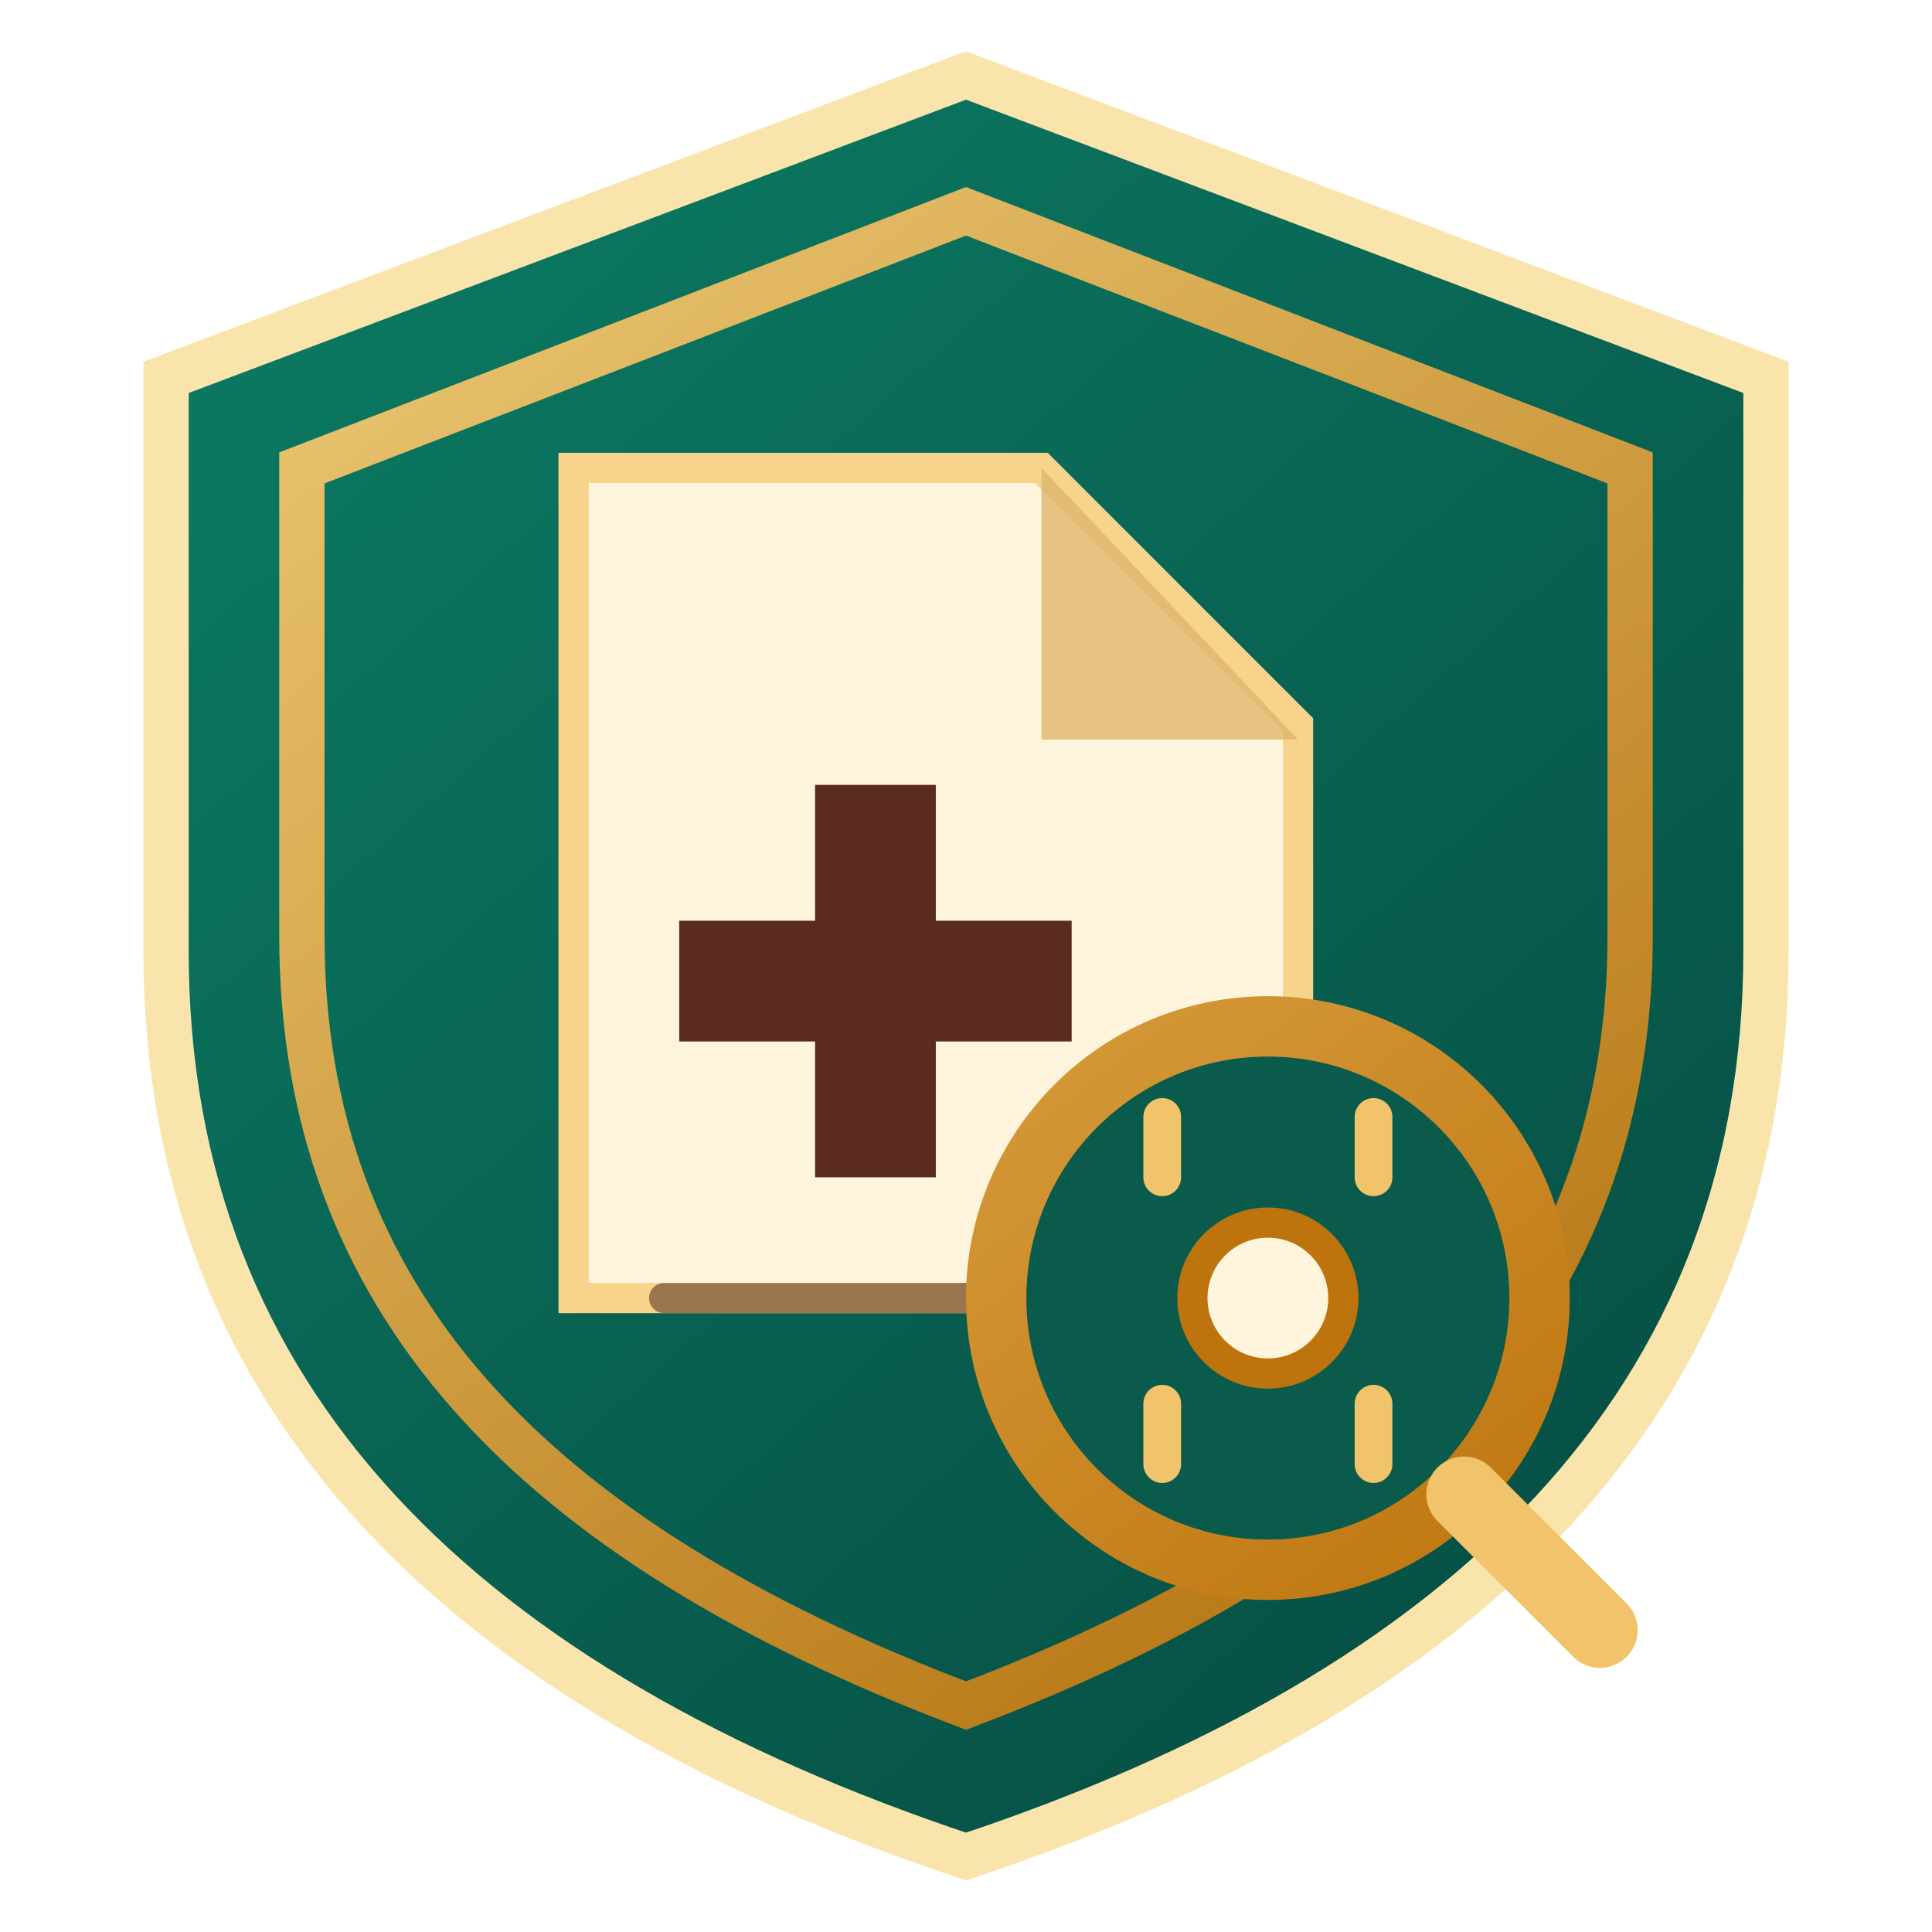
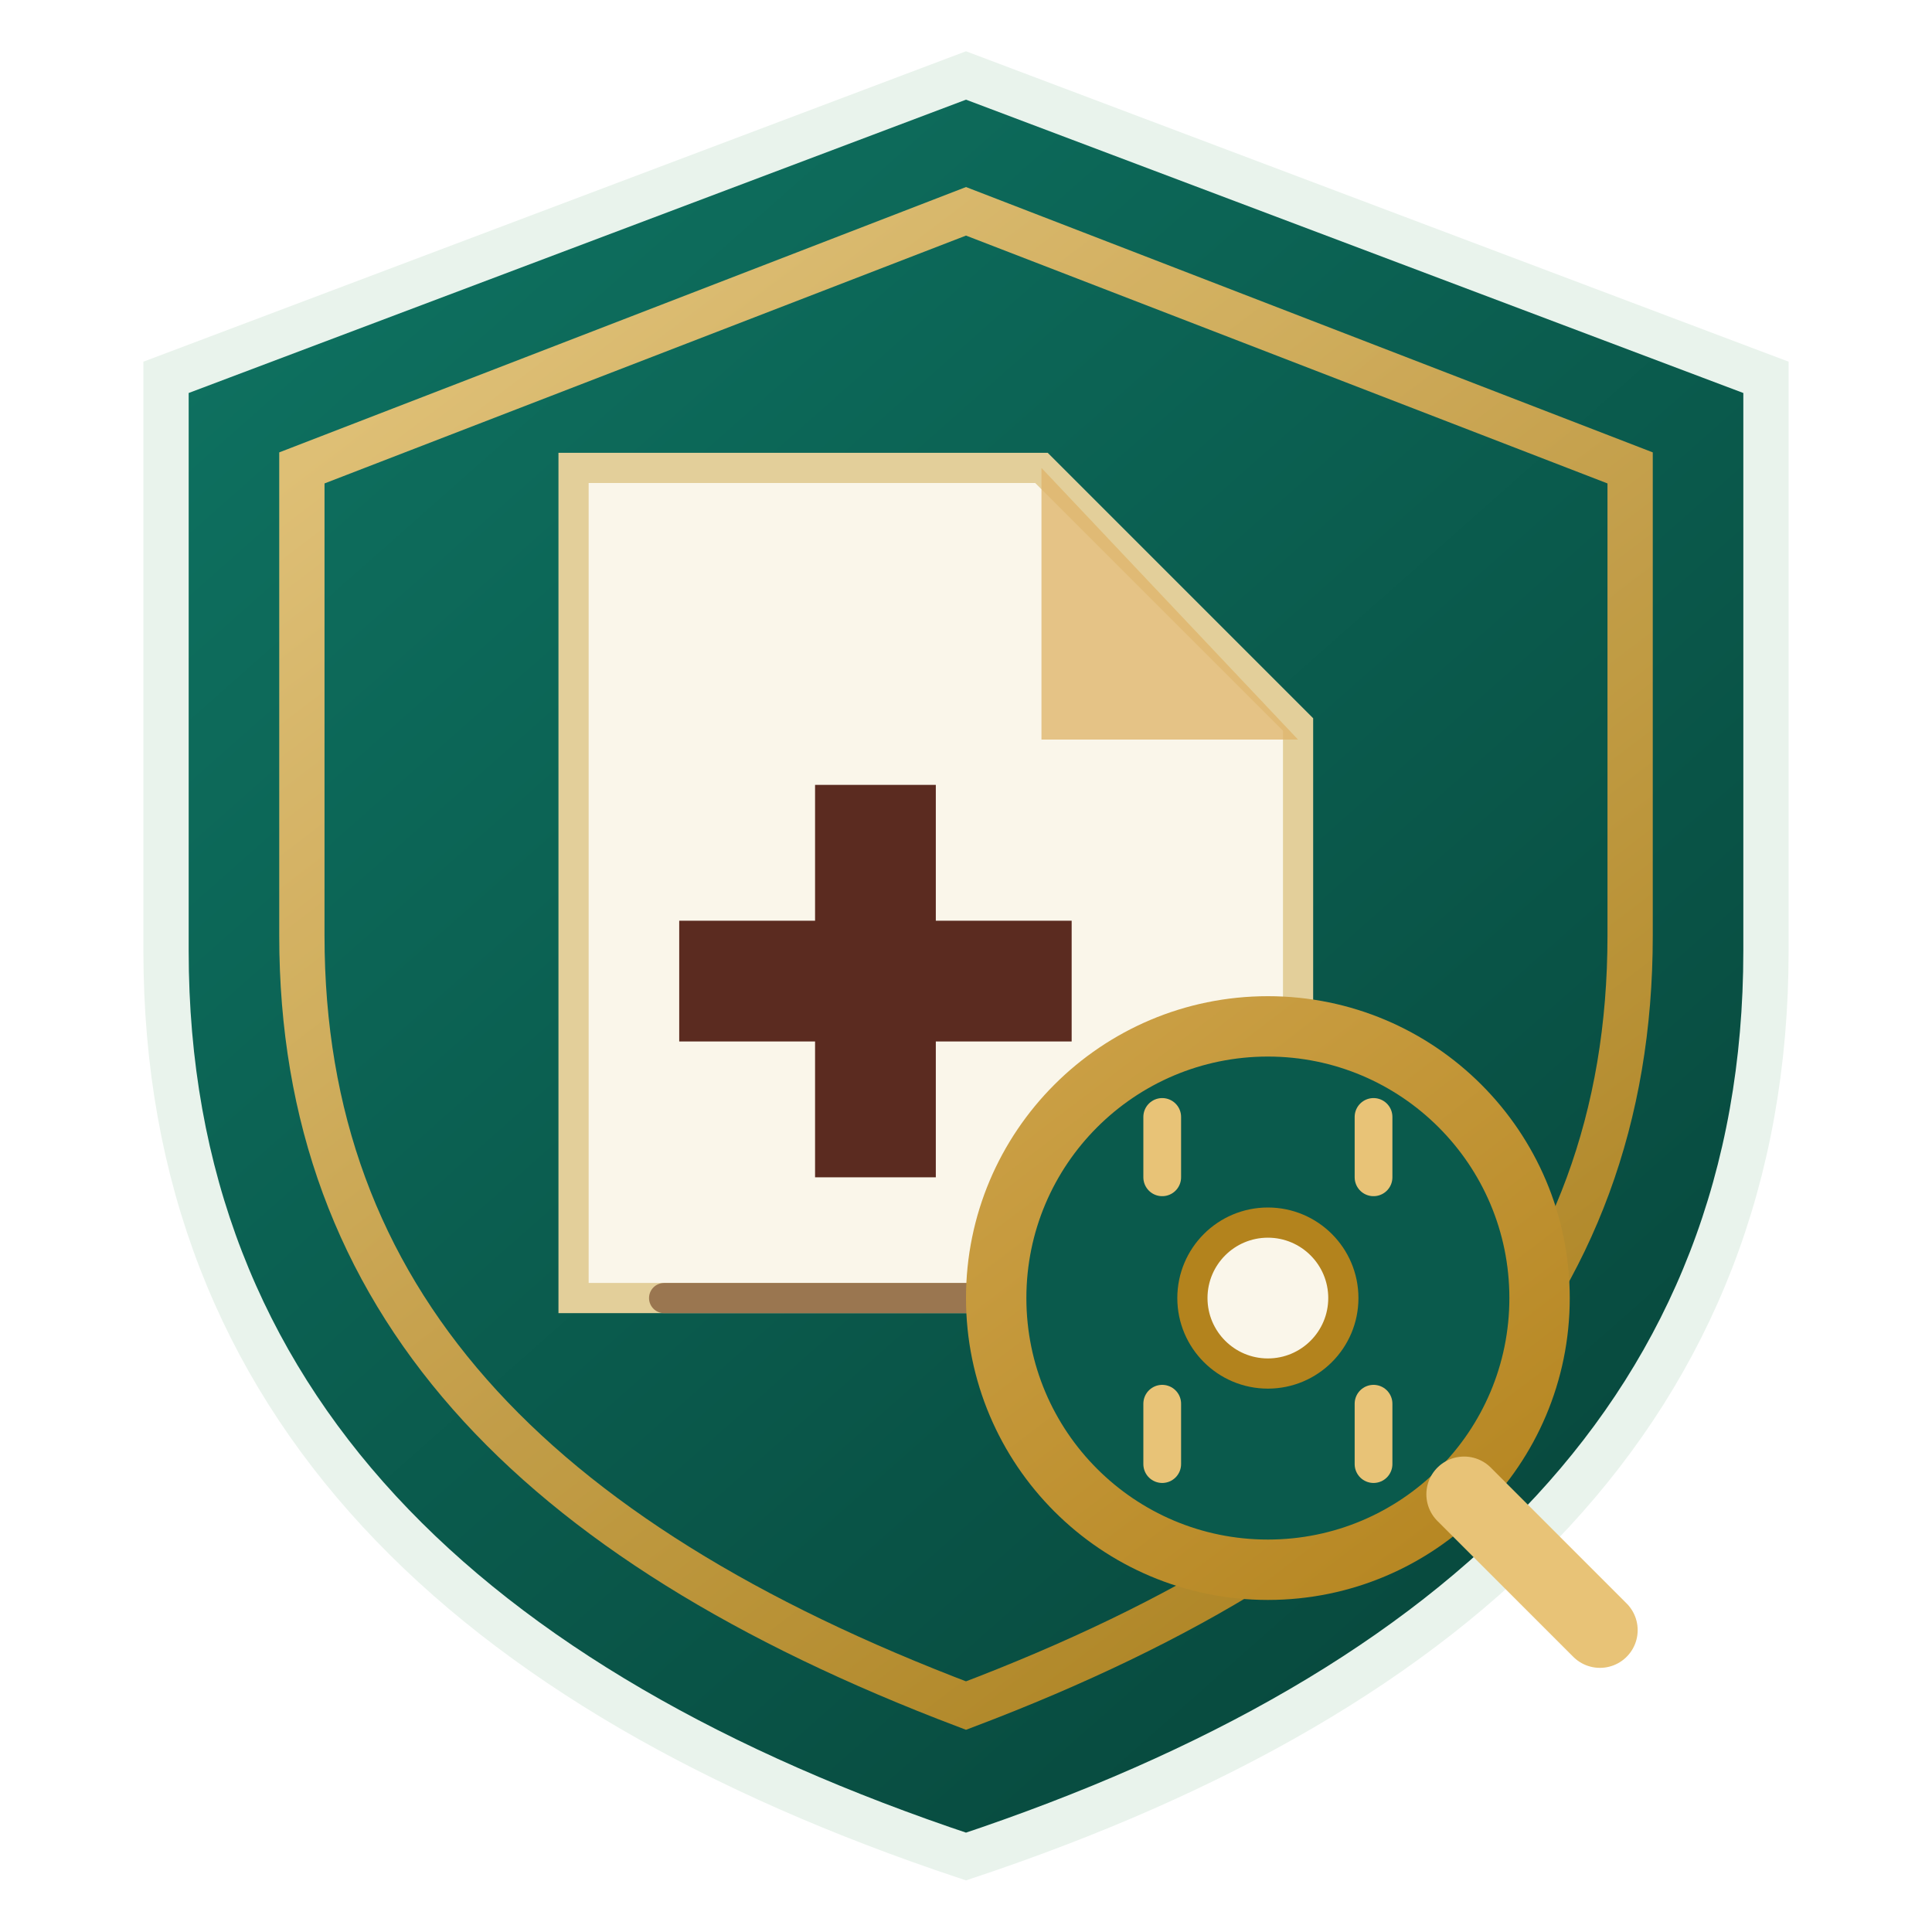
<svg xmlns="http://www.w3.org/2000/svg" viewBox="0 0 128 128" role="img" aria-labelledby="title desc">
  <defs>
    <linearGradient id="shield" x1="18" y1="12" x2="110" y2="116" gradientUnits="userSpaceOnUse">
-       <stop stop-color="#0b7a62" />
-       <stop offset="1" stop-color="#064c42" />
+       <stop stop-color="#0e7261" />
+       <stop offset="1" stop-color="#07453a" />
    </linearGradient>
    <linearGradient id="gold" x1="34" y1="20" x2="101" y2="108" gradientUnits="userSpaceOnUse">
-       <stop stop-color="#f1c36b" />
-       <stop offset="1" stop-color="#bd740d" />
+       <stop stop-color="#e8c377" />
+       <stop offset="1" stop-color="#b3831d" />
    </linearGradient>
  </defs>
-   <path d="M64 5 117 25v38c0 30-20 49-53 60C31 112 11 93 11 63V25L64 5Z" fill="url(#shield)" stroke="#f9e5ac" stroke-width="3" />
+   <path d="M64 5 117 25v38c0 30-20 49-53 60C31 112 11 93 11 63V25L64 5Z" fill="url(#shield)" stroke="#e9f3ec" stroke-width="3" />
  <path d="M64 14 108 31v31c0 24-15 40-44 51C35 102 20 86 20 62V31l44-17Z" fill="none" stroke="url(#gold)" stroke-width="3" opacity=".95" />
-   <path d="M38 31h31l17 17v38H38V31Z" fill="#fff4dc" stroke="#f7d38b" stroke-width="2" />
+   <path d="M38 31h31l17 17v38H38V31Z" fill="#faf6ea" stroke="#e3cf9a" stroke-width="2" />
  <path d="M69 31v18h17" fill="#dfb56a" opacity=".78" />
  <path d="M54 52v9H45v8h9v9h8v-9h9v-8h-9v-9h-8Z" fill="#5b2b20" />
  <path d="M44 86h25" stroke="#9a7650" stroke-width="2" stroke-linecap="round" />
-   <circle cx="84" cy="86" r="18" fill="#0b5b4c" stroke="url(#gold)" stroke-width="4" />
-   <circle cx="84" cy="86" r="5" fill="#fff4dc" stroke="#bd740d" stroke-width="2" />
-   <path d="m97 99 9 9" stroke="#f1c36b" stroke-width="5" stroke-linecap="round" />
-   <path d="M77 78v-4m14 4v-4m-14 19v4m14-4v4" stroke="#f1c36b" stroke-width="2.5" stroke-linecap="round" />
+   <circle cx="84" cy="86" r="18" fill="#0a5a4c" stroke="url(#gold)" stroke-width="4" />
+   <circle cx="84" cy="86" r="5" fill="#faf6ea" stroke="#b3831d" stroke-width="2" />
+   <path d="m97 99 9 9" stroke="#e8c377" stroke-width="5" stroke-linecap="round" />
+   <path d="M77 78v-4m14 4v-4m-14 19v4m14-4v4" stroke="#e8c377" stroke-width="2.5" stroke-linecap="round" />
</svg>
